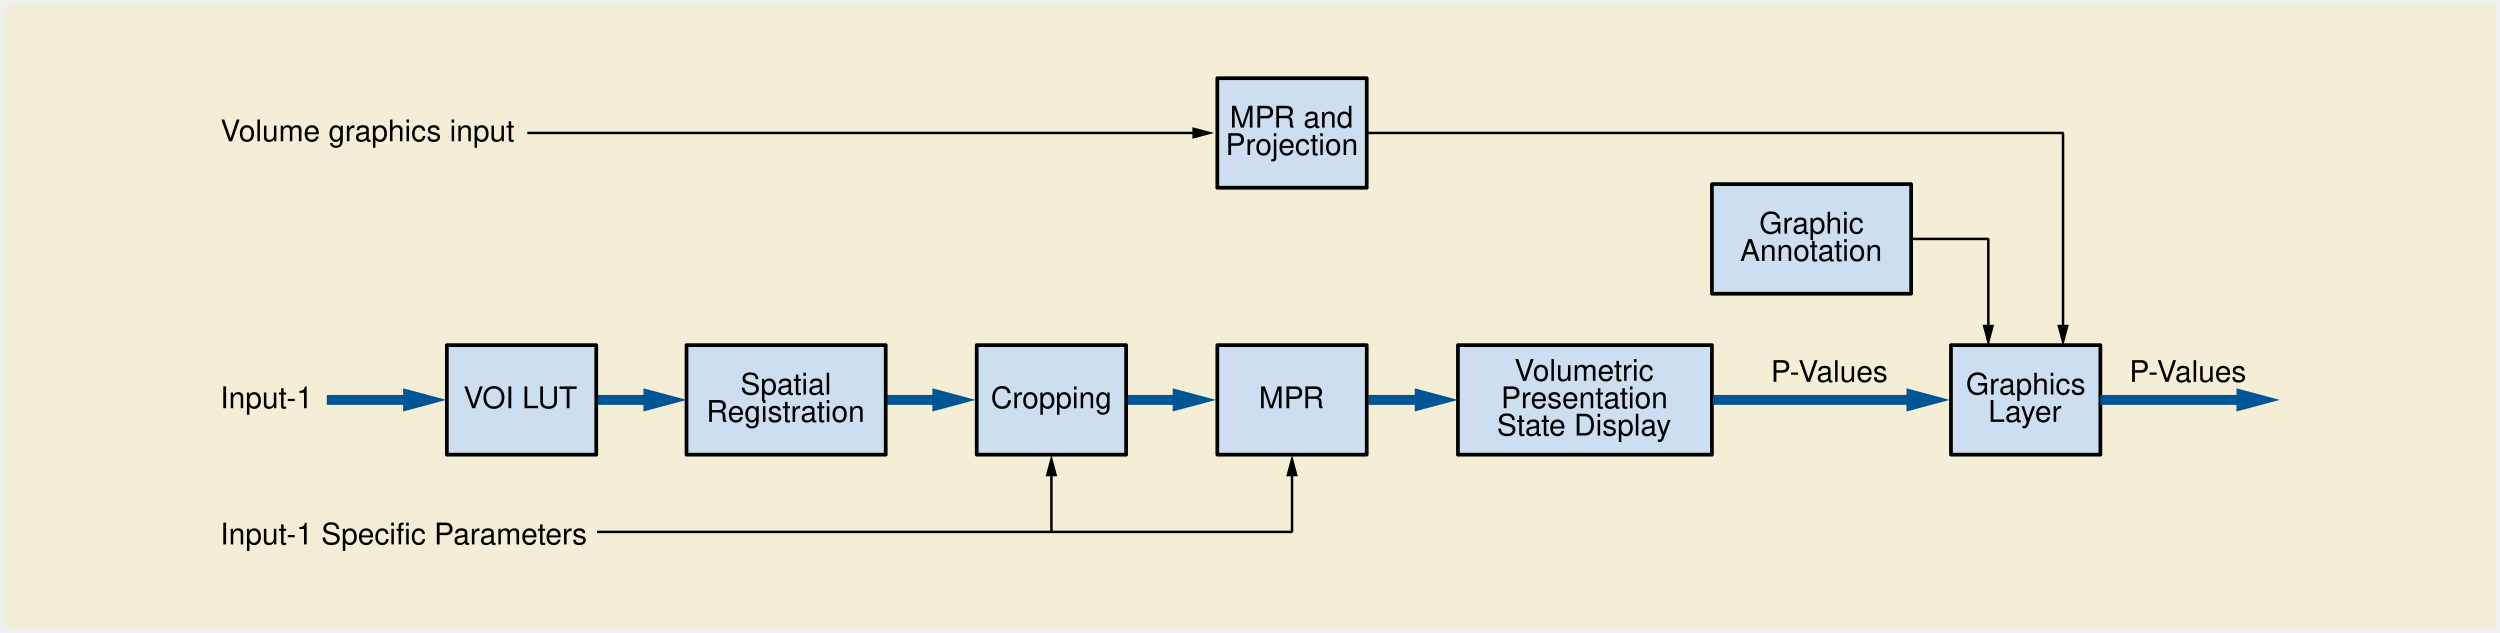
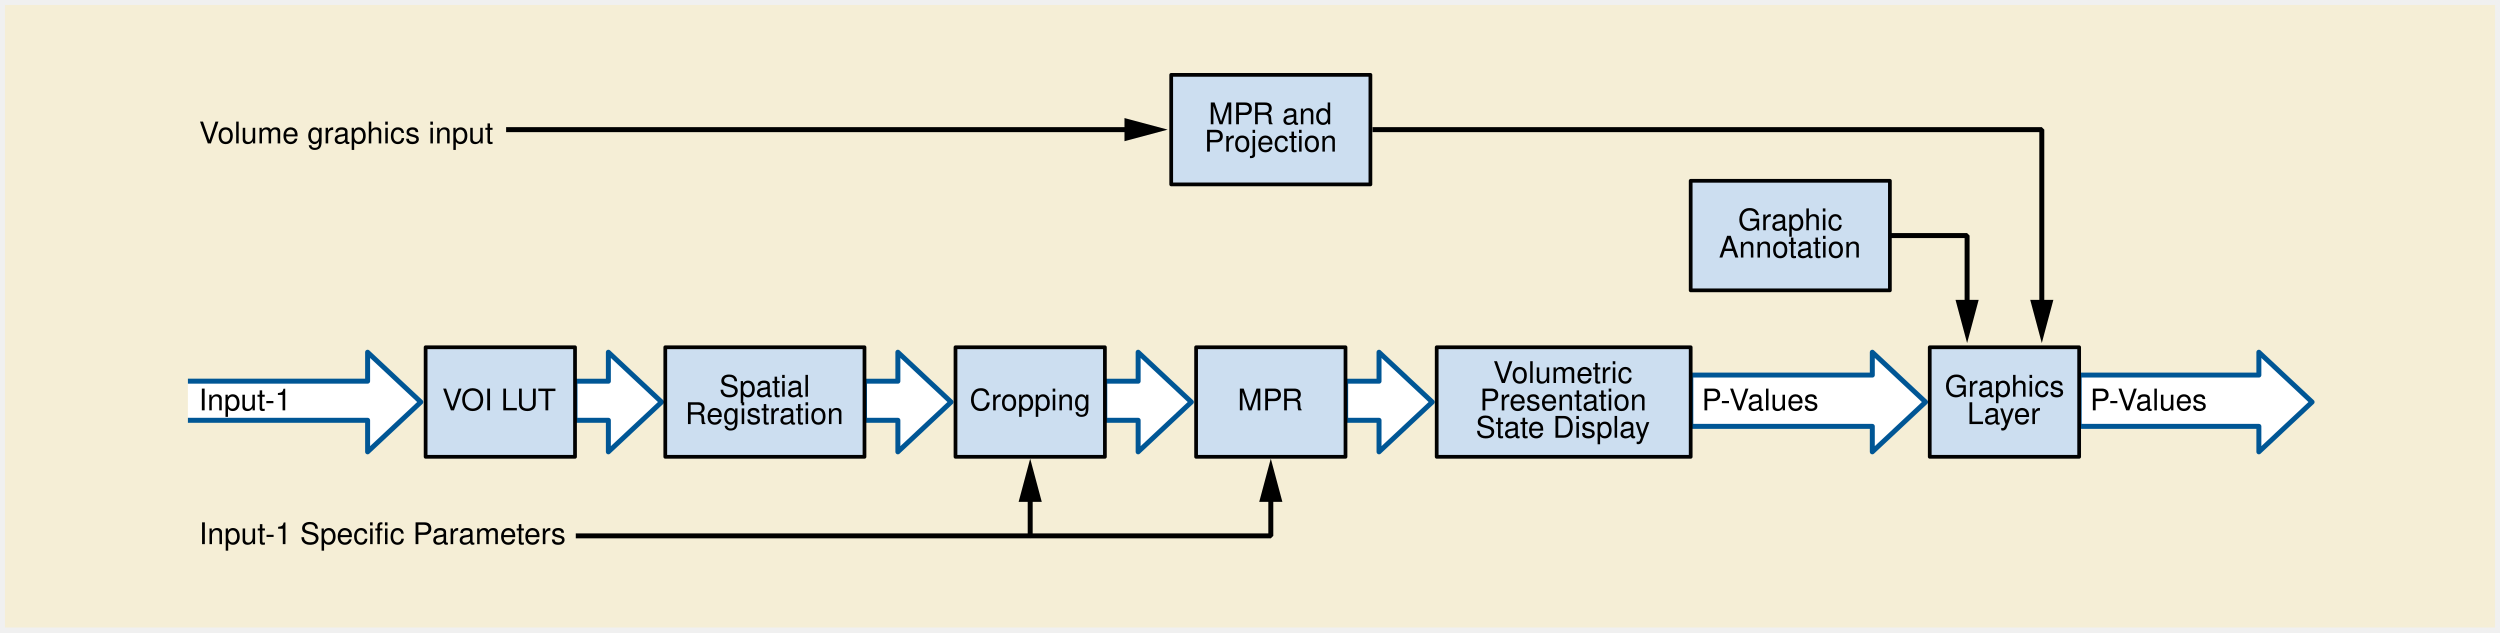
<svg xmlns="http://www.w3.org/2000/svg" version="1.1" id="Layer_1" x="0px" y="0px" width="502.001px" height="127px" viewBox="0 0 502.001 127" enable-background="new 0 0 502.001 127" xml:space="preserve">
  <defs>
    <style type="text/css">
	text {
	  font-family: Helvetica, Verdana, ArialUnicodeMS, san-serif
	}
	</style>
  </defs>
  <g>
   </g>
  <g>
    <rect x="1" y="1" fill="#F5EED6" width="500.001" height="125" />
    <g>
-       <rect x="292.753" y="69.3" fill="#CCDEF0" stroke="#010101" stroke-width="0.75" stroke-linecap="round" stroke-linejoin="round" stroke-miterlimit="1" width="51" height="22" />
+       <polyline fill="#FFFFFF" stroke="#005695" stroke-linejoin="round" points="37.732,76.538 73.816,76.538 73.816,70.729     84.502,80.729 73.816,90.729 73.816,84.394 37.732,84.394   " />
+       <polygon fill="#FFFFFF" stroke="#005695" stroke-linejoin="round" points="339.512,85.617 339.512,75.314 375.961,75.314     375.961,70.729 386.648,80.729 375.961,90.729 375.961,85.617   " />
+       <polygon fill="#FFFFFF" stroke="#005695" stroke-linecap="round" stroke-linejoin="round" points="115.456,84.396 115.456,76.545     122.161,76.545 122.161,70.729 132.847,80.729 122.161,90.729 122.161,84.396   " />
+       <polygon fill="#FFFFFF" stroke="#005695" stroke-linecap="round" stroke-linejoin="round" points="173.589,84.396 173.589,76.545     180.294,76.545 180.294,70.729 190.98,80.729 180.294,90.729 180.294,84.396   " />
+       <polygon fill="#FFFFFF" stroke="#005695" stroke-linecap="round" stroke-linejoin="round" points="221.835,84.396 221.835,76.545     228.54,76.545 228.54,70.729 239.226,80.729 228.54,90.729 228.54,84.396   " />
+       <polygon fill="#FFFFFF" stroke="#005695" stroke-linecap="round" stroke-linejoin="round" points="270.205,84.396 270.205,76.545     276.91,76.545 276.91,70.729 287.596,80.729 276.91,90.729 276.91,84.396   " />
+       <polygon fill="#FFFFFF" stroke="#005695" stroke-linejoin="round" points="417.498,85.617 417.498,75.314 453.582,75.314     453.582,70.729 464.268,80.729 453.582,90.729 453.582,85.617   " />
+       <rect x="288.49" y="69.729" fill="#CCDEF0" stroke="#010101" stroke-width="0.75" stroke-linecap="round" stroke-linejoin="round" stroke-miterlimit="1" width="51" height="22" />
      <g>
-         <text transform="matrix(1 0 0 1 304.082 76.4766)">
+         <text transform="matrix(1 0 0 1 299.8203 76.9102)">
          <tspan x="0" y="0" font-size="6">Volumetric</tspan>
-           <tspan x="-2.674" y="5.491" font-size="6">Presentation</tspan>
-           <tspan x="-3.504" y="10.981" font-size="6">State Display</tspan>
+           <tspan x="-2.674" y="5.49" font-size="6">Presentation</tspan>
+           <tspan x="-3.504" y="10.98" font-size="6">State Display</tspan>
        </text>
      </g>
      <g>
-         <text transform="matrix(1 0 0 1 355.5918 76.6855)" font-size="6">P-Values</text>
-       </g>
-       <g>
        <g>
-           <polyline fill="none" stroke="#000000" stroke-width="0.5" stroke-miterlimit="1" points="399.257,66.015 399.257,47.979       383.753,47.979     " />
+           <polyline fill="none" stroke="#000000" stroke-miterlimit="1" points="394.994,61.798 394.994,47.305 379.49,47.305     " />
          <g>
-             <polygon points="400.419,65.223 399.257,69.559 398.095,65.223      " />
+             <polygon points="397.318,60.212 394.994,68.89 392.67,60.212      " />
          </g>
        </g>
      </g>
      <g>
        <g>
-           <line fill="none" stroke="#000000" stroke-width="0.5" stroke-miterlimit="1" x1="240.229" y1="26.703" x2="105.89" y2="26.703" />
+           <line fill="none" stroke="#000000" stroke-miterlimit="1" x1="227.381" y1="26.03" x2="101.627" y2="26.03" />
          <g>
-             <polygon points="239.436,25.541 243.772,26.703 239.436,27.865      " />
+             <polygon points="225.796,23.706 234.469,26.03 225.796,28.354      " />
          </g>
        </g>
      </g>
      <g>
        <g>
-           <polyline fill="none" stroke="#000000" stroke-width="0.5" stroke-miterlimit="1" points="414.257,66.015 414.257,26.703       274.439,26.703     " />
+           <polyline fill="none" stroke="#000000" stroke-miterlimit="1" points="409.994,61.798 409.994,26.03 275.596,26.03     " />
          <g>
-             <polygon points="415.419,65.223 414.257,69.559 413.095,65.223      " />
+             <polygon points="412.318,60.212 409.994,68.89 407.67,60.212      " />
          </g>
        </g>
      </g>
-       <rect x="244.439" y="15.703" fill="#CCDEF0" stroke="#010101" stroke-width="0.75" stroke-linecap="round" stroke-linejoin="round" stroke-miterlimit="1" width="30" height="22" />
+       <rect x="235.178" y="15.03" fill="#CCDEF0" stroke="#010101" stroke-width="0.75" stroke-linecap="round" stroke-linejoin="round" stroke-miterlimit="1" width="40" height="22" />
      <g>
-         <text transform="matrix(1 0 0 1 246.9341 25.6255)">
+         <text transform="matrix(1 0 0 1 242.6719 24.9521)">
          <tspan x="0" y="0" font-size="6">MPR and</tspan>
          <tspan x="-0.835" y="5.491" font-size="6">Projection</tspan>
        </text>
      </g>
-       <rect x="343.753" y="36.979" fill="#CCDEF0" stroke="#010101" stroke-width="0.75" stroke-linecap="round" stroke-linejoin="round" stroke-miterlimit="1" width="40" height="22" />
+       <rect x="339.49" y="36.305" fill="#CCDEF0" stroke="#010101" stroke-width="0.75" stroke-linecap="round" stroke-linejoin="round" stroke-miterlimit="1" width="40" height="22" />
      <g>
-         <text transform="matrix(1 0 0 1 353.25 46.9009)">
+         <text transform="matrix(1 0 0 1 348.9873 46.2275)">
          <tspan x="0" y="0" font-size="6">Graphic</tspan>
-           <tspan x="-3.842" y="5.491" font-size="6">Annotation</tspan>
+           <tspan x="-3.841" y="5.491" font-size="6">Annotation</tspan>
        </text>
      </g>
      <g>
-         <text transform="matrix(1 0 0 1 44.2432 28.3706)" font-size="6">Volume graphics input</text>
+         <text transform="matrix(1 0 0 1 39.981 28.7988)" font-size="6">Volume graphics input</text>
      </g>
      <g>
        <g>
+           <polyline fill="none" stroke="#000000" stroke-miterlimit="1" points="115.618,107.6 206.864,107.6 206.864,99.184     " />
          <g>
-             <polyline fill="none" stroke="#000000" stroke-width="0.5" stroke-miterlimit="1" points="119.88,106.804 211.126,106.804        211.126,94.844      " />
-             <g>
-               <polygon points="212.288,95.636 211.126,91.3 209.964,95.636       " />
-             </g>
+             <polygon points="209.188,100.769 206.864,92.096 204.54,100.769      " />
          </g>
        </g>
+       </g>
+       <g>
        <g>
+           <polyline fill="none" stroke="#000000" stroke-miterlimit="1" points="206.864,107.6 255.178,107.6 255.178,99.184     " />
          <g>
-             <polyline fill="none" stroke="#000000" stroke-width="0.5" stroke-miterlimit="1" points="211.126,106.804 259.439,106.804        259.439,94.844      " />
-             <g>
-               <polygon points="260.602,95.636 259.439,91.3 258.277,95.636       " />
-             </g>
+             <polygon points="257.502,100.769 255.178,92.096 252.854,100.769      " />
          </g>
        </g>
-         <g>
-           <g>
-             <line fill="none" stroke="#005695" stroke-width="2" stroke-miterlimit="1" x1="65.621" y1="80.3" x2="82.534" y2="80.3" />
-             <g>
-               <polygon fill="#005695" points="80.948,82.624 89.621,80.3 80.948,77.976       " />
-             </g>
-           </g>
-         </g>
-         <g>
-           <g>
-             <line fill="none" stroke="#005695" stroke-width="2" stroke-miterlimit="1" x1="119.881" y1="80.3" x2="130.793" y2="80.3" />
-             <g>
-               <polygon fill="#005695" points="129.208,82.624 137.881,80.3 129.208,77.976       " />
-             </g>
-           </g>
-         </g>
-         <rect x="89.727" y="69.3" fill="#CCDEF0" stroke="#010101" stroke-width="0.75" stroke-linecap="round" stroke-linejoin="round" stroke-miterlimit="1" width="30" height="22" />
-         <g>
-           <text transform="matrix(1 0 0 1 93.0571 81.9668)" font-size="6">VOI LUT</text>
-         </g>
-         <g>
-           <g>
-             <line fill="none" stroke="#005695" stroke-width="2" stroke-miterlimit="1" x1="177.896" y1="80.3" x2="188.808" y2="80.3" />
-             <g>
-               <polygon fill="#005695" points="187.223,82.624 195.896,80.3 187.223,77.976       " />
-             </g>
-           </g>
-         </g>
-         <g>
-           <g>
-             <line fill="none" stroke="#005695" stroke-width="2" stroke-miterlimit="1" x1="226.155" y1="80.3" x2="237.068" y2="80.3" />
-             <g>
-               <polygon fill="#005695" points="235.482,82.624 244.155,80.3 235.482,77.976       " />
-             </g>
-           </g>
-         </g>
-         <rect x="196.126" y="69.3" fill="#CCDEF0" stroke="#010101" stroke-width="0.75" stroke-linecap="round" stroke-linejoin="round" stroke-miterlimit="1" width="30" height="22" />
-         <g>
-           <text transform="matrix(1 0 0 1 198.9512 81.9668)" font-size="6">Cropping</text>
-         </g>
-         <g>
-           <g>
-             <line fill="none" stroke="#005695" stroke-width="2" stroke-miterlimit="1" x1="274.753" y1="80.3" x2="285.665" y2="80.3" />
-             <g>
-               <polygon fill="#005695" points="284.08,82.624 292.753,80.3 284.08,77.976       " />
-             </g>
-           </g>
-         </g>
-         <rect x="244.439" y="69.3" fill="#CCDEF0" stroke="#010101" stroke-width="0.75" stroke-linecap="round" stroke-linejoin="round" stroke-miterlimit="1" width="30" height="22" />
-         <g>
-           <text transform="matrix(1 0 0 1 252.7725 81.9668)" font-size="6">MPR</text>
-         </g>
-         <rect x="137.852" y="69.3" fill="#CCDEF0" stroke="#010101" stroke-width="0.75" stroke-linecap="round" stroke-linejoin="round" stroke-miterlimit="1" width="40" height="22" />
-         <g>
-           <text transform="matrix(1 0 0 1 148.6797 79.2227)">
-             <tspan x="0" y="0" font-size="6">Spatial</tspan>
-             <tspan x="-6.835" y="5.49" font-size="6">Registration</tspan>
-           </text>
-         </g>
-         <g>
-           <text transform="matrix(1 0 0 1 44.2432 81.9668)" font-size="6">Input-1</text>
-         </g>
-         <g>
-           <text transform="matrix(1 0 0 1 44.2432 109.3193)" font-size="6">Input-1 Specific Parameters</text>
-         </g>
      </g>
-       <rect x="391.757" y="69.3" fill="#CCDEF0" stroke="#010101" stroke-width="0.75" stroke-linecap="round" stroke-linejoin="round" stroke-miterlimit="1" width="30" height="22" />
+       <rect x="85.464" y="69.729" fill="#CCDEF0" stroke="#010101" stroke-width="0.75" stroke-linecap="round" stroke-linejoin="round" stroke-miterlimit="1" width="30" height="22" />
      <g>
-         <text transform="matrix(1 0 0 1 394.752 79.2217)">
+         <text transform="matrix(1 0 0 1 88.7949 82.4004)" font-size="6">VOI LUT</text>
+       </g>
+       <rect x="191.864" y="69.729" fill="#CCDEF0" stroke="#010101" stroke-width="0.75" stroke-linecap="round" stroke-linejoin="round" stroke-miterlimit="1" width="30" height="22" />
+       <g>
+         <text transform="matrix(1 0 0 1 194.689 82.4004)" font-size="6">Cropping</text>
+       </g>
+       <rect x="240.177" y="69.729" fill="#CCDEF0" stroke="#010101" stroke-width="0.75" stroke-linecap="round" stroke-linejoin="round" stroke-miterlimit="1" width="30" height="22" />
+       <g>
+         <text transform="matrix(1 0 0 1 248.5103 82.4004)" font-size="6">MPR</text>
+       </g>
+       <rect x="133.589" y="69.729" fill="#CCDEF0" stroke="#010101" stroke-width="0.75" stroke-linecap="round" stroke-linejoin="round" stroke-miterlimit="1" width="40" height="22" />
+       <g>
+         <text transform="matrix(1 0 0 1 144.4175 79.6543)">
+           <tspan x="0" y="0" font-size="6">Spatial</tspan>
+           <tspan x="-6.835" y="5.49" font-size="6">Registration</tspan>
+         </text>
+       </g>
+       <g>
+         <text transform="matrix(1 0 0 1 39.981 109.2578)" font-size="6">Input-1 Specific Parameters</text>
+       </g>
+       <rect x="387.494" y="69.729" fill="#CCDEF0" stroke="#010101" stroke-width="0.75" stroke-linecap="round" stroke-linejoin="round" stroke-miterlimit="1" width="30" height="22" />
+       <g>
+         <text transform="matrix(1 0 0 1 390.4902 79.6543)">
          <tspan x="0" y="0" font-size="6">Graphics</tspan>
          <tspan x="4.5" y="5.491" font-size="6">Layer</tspan>
        </text>
      </g>
      <g>
-         <g>
-           <line fill="none" stroke="#005695" stroke-width="2" stroke-miterlimit="1" x1="344.025" y1="80.3" x2="384.417" y2="80.3" />
-           <g>
-             <polygon fill="#005695" points="382.832,82.624 391.505,80.3 382.832,77.976      " />
-           </g>
-         </g>
+         <text transform="matrix(1 0 0 1 39.936 82.4004)" font-size="6">Input-1</text>
      </g>
      <g>
-         <text transform="matrix(1 0 0 1 427.584 76.6855)" font-size="6">P-Values</text>
+         <text transform="matrix(1 0 0 1 341.7139 82.4004)" font-size="6">P-Values</text>
      </g>
      <g>
-         <g>
-           <line fill="none" stroke="#005695" stroke-width="2" stroke-miterlimit="1" x1="421.757" y1="80.3" x2="450.669" y2="80.3" />
-           <g>
-             <polygon fill="#005695" points="449.084,82.624 457.757,80.3 449.084,77.976      " />
-           </g>
-         </g>
+         <text transform="matrix(1 0 0 1 419.7012 82.4004)" font-size="6">P-Values</text>
      </g>
    </g>
  </g>
</svg>
